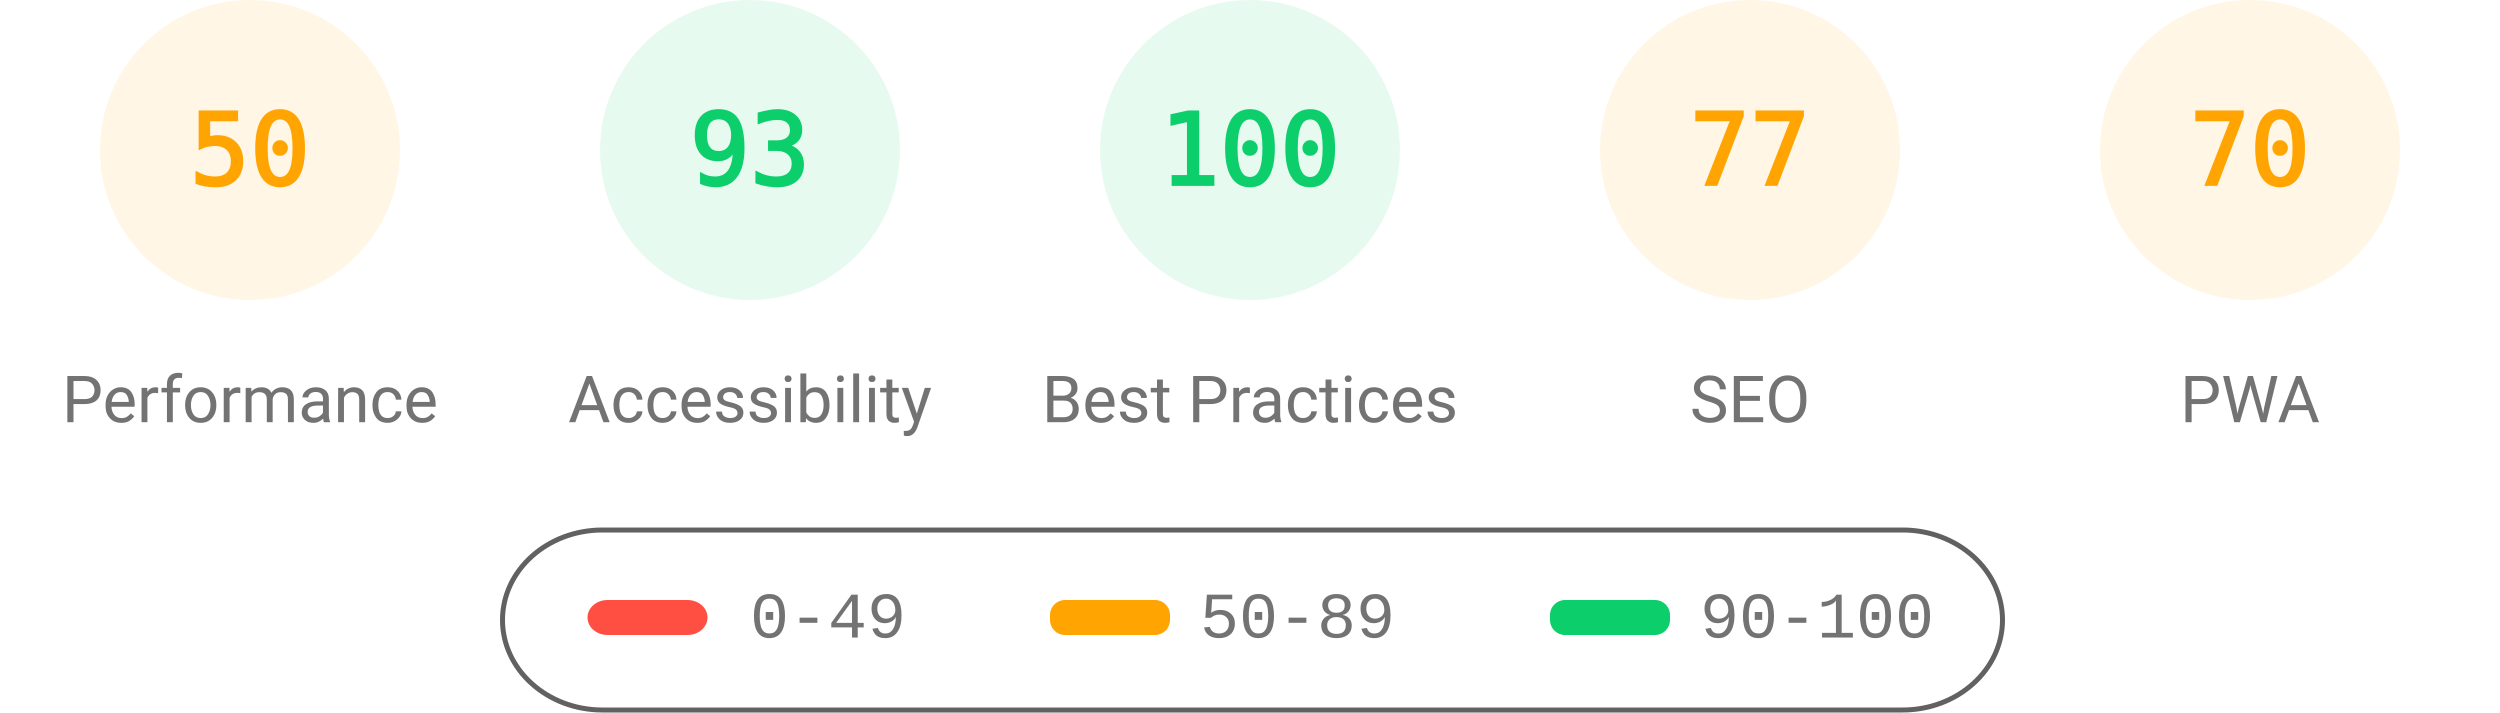
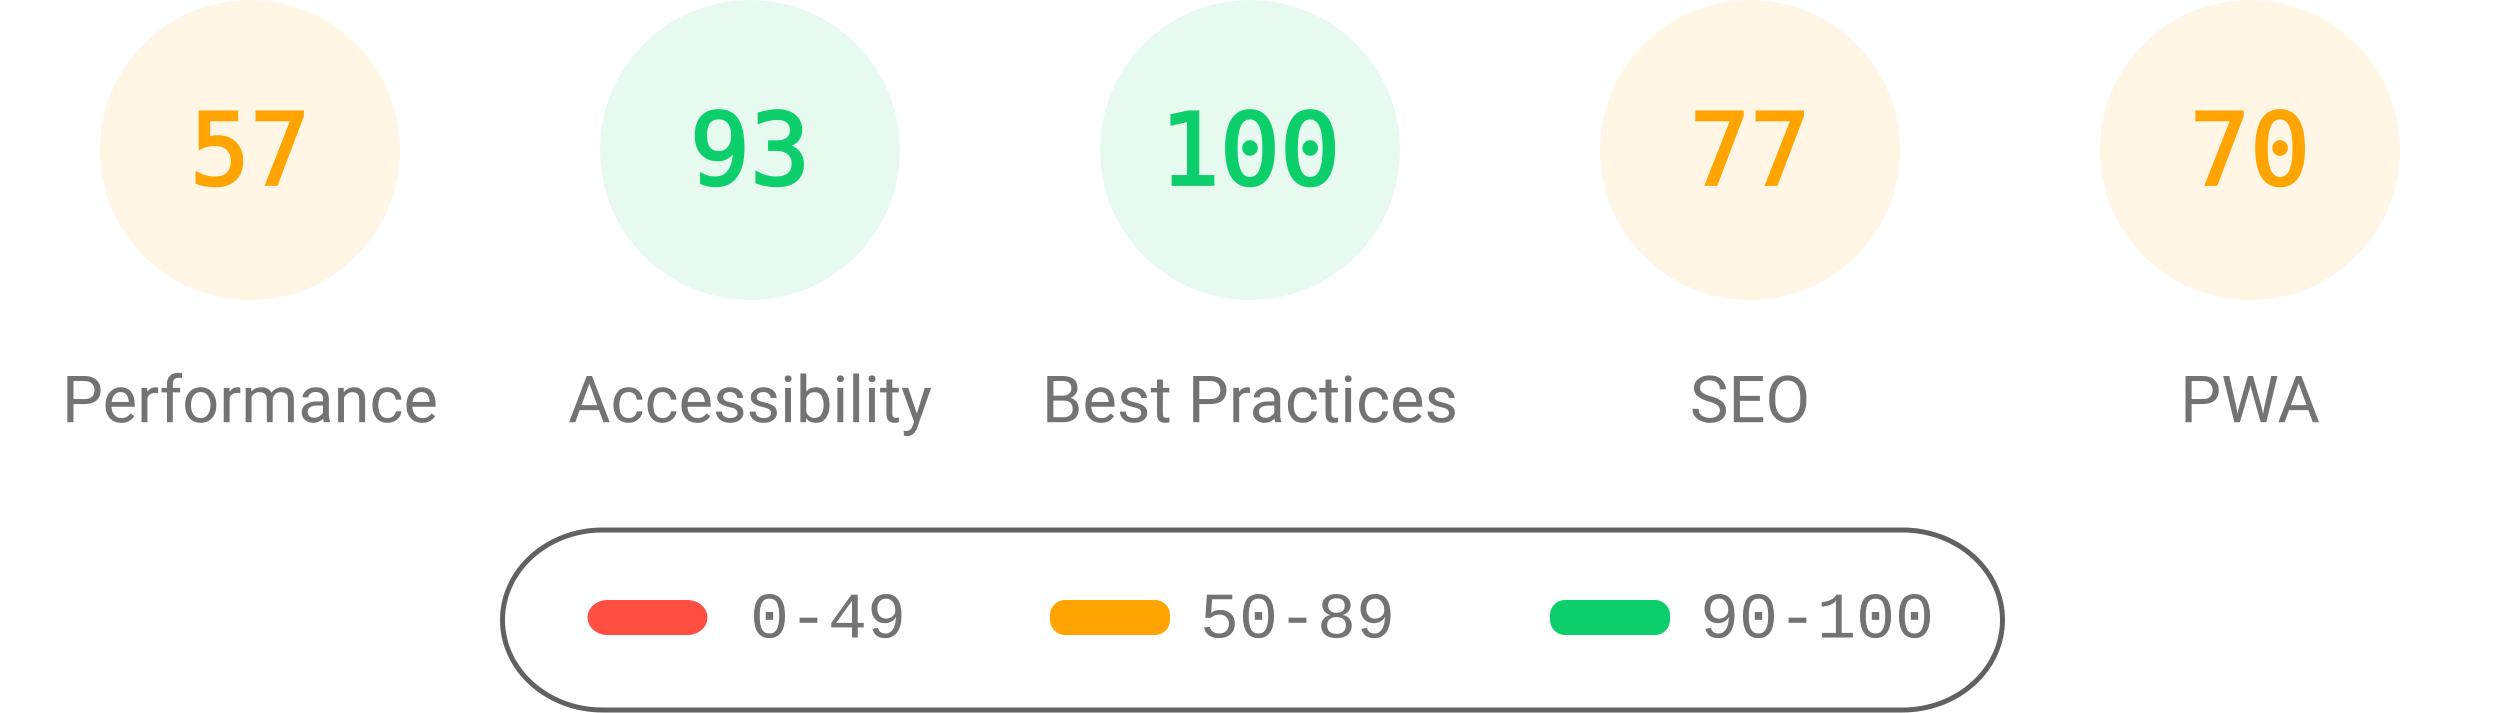
<svg xmlns="http://www.w3.org/2000/svg" fill="none" width="1000" height="285">
  <style>.gauge-base{opacity:.1}.gauge-arc{fill:none;animation-delay:250ms;stroke-linecap:round;transform:rotate(-90deg);transform-origin:100px 60px;animation:load-gauge 1s ease forwards}.guage-text{font-size:40px;font-family:monospace;text-align:center}.guage-red{color:#ff4e42;fill:#ff4e42;stroke:#ff4e42}.guage-orange{color:#ffa400;fill:#ffa400;stroke:#ffa400}.guage-green{color:#0cce6b;fill:#0cce6b;stroke:#0cce6b}.guage-undefined{color:#5c5c5c;fill:#5c5c5c;stroke:#5c5c5c}.guage-title{color:#737373;fill:#737373;stroke:none;font-size:26px;line-height:26px;font-family:Roboto,Halvetica,Arial,sans-serif}@keyframes load-gauge{from{stroke-dasharray:0 352.858}}</style>
  <svg class="guage-div guage-perf guage-orange" viewBox="0 0 200 200" width="200" height="200">
    <circle class="gauge-base" r="56" cx="100" cy="60" stroke-width="8" />
-     <circle class="gauge-arc guage-arc-1" r="56" cx="100" cy="60" stroke-width="8" style="stroke-dasharray:175.929,351.858" />
-     <text class="guage-text" x="100" y="60" alignment-baseline="central" dominant-baseline="central" text-anchor="middle">50</text>
+     <circle class="gauge-arc guage-arc-1" r="56" cx="100" cy="60" stroke-width="8" style="stroke-dasharray:200.559,351.858" />
+     <text class="guage-text" x="100" y="60" alignment-baseline="central" dominant-baseline="central" text-anchor="middle">57</text>
    <text class="guage-title" x="100" y="160" alignment-baseline="central" dominant-baseline="central" text-anchor="middle">Performance</text>
  </svg>
  <svg class="guage-div guage-acc guage-green" viewBox="0 0 200 200" width="200" height="200" x="200">
    <circle class="gauge-base" r="56" cx="100" cy="60" stroke-width="8" />
    <circle class="gauge-arc guage-arc-2" r="56" cx="100" cy="60" stroke-width="8" style="stroke-dasharray:327.228,351.858" />
    <text class="guage-text" x="100" y="60" alignment-baseline="central" dominant-baseline="central" text-anchor="middle">93</text>
    <text class="guage-title" x="100" y="160" alignment-baseline="central" dominant-baseline="central" text-anchor="middle">Accessibility</text>
  </svg>
  <svg class="guage-div guage-best guage-green" viewBox="0 0 200 200" width="200" height="200" x="400">
    <circle class="gauge-base" r="56" cx="100" cy="60" stroke-width="8" />
    <circle class="gauge-arc guage-arc-3" r="56" cx="100" cy="60" stroke-width="8" style="stroke-dasharray:351.858,351.858" />
    <text class="guage-text" x="100" y="60" alignment-baseline="central" dominant-baseline="central" text-anchor="middle">100</text>
    <text class="guage-title" x="100" y="160" alignment-baseline="central" dominant-baseline="central" text-anchor="middle">Best Practices</text>
  </svg>
  <svg class="guage-div guage-seo guage-orange" viewBox="0 0 200 200" width="200" height="200" x="600">
    <circle class="gauge-base" r="56" cx="100" cy="60" stroke-width="8" />
    <circle class="gauge-arc guage-arc-4" r="56" cx="100" cy="60" stroke-width="8" style="stroke-dasharray:270.931,351.858" />
    <text class="guage-text" x="100" y="60" alignment-baseline="central" dominant-baseline="central" text-anchor="middle">77</text>
    <text class="guage-title" x="100" y="160" alignment-baseline="central" dominant-baseline="central" text-anchor="middle">SEO</text>
  </svg>
  <svg class="guage-div guage-pwa guage-orange" viewBox="0 0 200 200" width="200" height="200" x="800">
    <circle class="gauge-base" r="56" cx="100" cy="60" stroke-width="8" />
    <circle class="gauge-arc guage-arc-4" r="56" cx="100" cy="60" stroke-width="8" style="stroke-dasharray:246.301,351.858" />
    <text class="guage-text" x="100" y="60" alignment-baseline="central" dominant-baseline="central" text-anchor="middle">70</text>
    <text class="guage-title" x="100" y="160" alignment-baseline="central" dominant-baseline="central" text-anchor="middle">PWA</text>
  </svg>
  <svg width="604" height="76" x="200" y="210">
    <path fill="none" id="canvas_background" d="M-1-1h604v80H-1z" />
    <rect fill-opacity="0" stroke="#616161" stroke-width="2" rx="40" id="svg_2" height="72" width="600" y="2" x="1" fill="#000" />
    <rect stroke="#000" rx="8" id="svg_3" height="14" width="48" y="30" x="35" stroke-opacity="null" stroke-width="0" fill="#ff4e42" />
    <rect stroke="#000" rx="6" id="svg_4" height="14" width="48" y="30" x="220" stroke-opacity="null" stroke-width="0" fill="#ffa400" />
    <rect stroke="#000" rx="6" id="svg_5" height="14" width="48" y="30" x="420" stroke-opacity="null" stroke-width="0" fill="#0cce6b" />
    <text xml:space="preserve" text-anchor="start" font-family="'Courier New', Courier, monospace" font-size="26" id="svg_6" y="45" x="100" stroke-opacity="null" stroke-width="0" stroke="#000" fill="#737373">0-49</text>
    <text xml:space="preserve" text-anchor="start" font-family="'Courier New', Courier, monospace" font-size="26" id="svg_7" y="45" x="280" stroke-opacity="null" stroke-width="0" stroke="#000" fill="#737373">50-89</text>
    <text xml:space="preserve" text-anchor="start" font-family="'Courier New', Courier, monospace" font-size="26" id="svg_8" y="45" x="480" stroke-opacity="null" stroke-width="0" stroke="#000" fill="#737373">90-100</text>
  </svg>
</svg>
